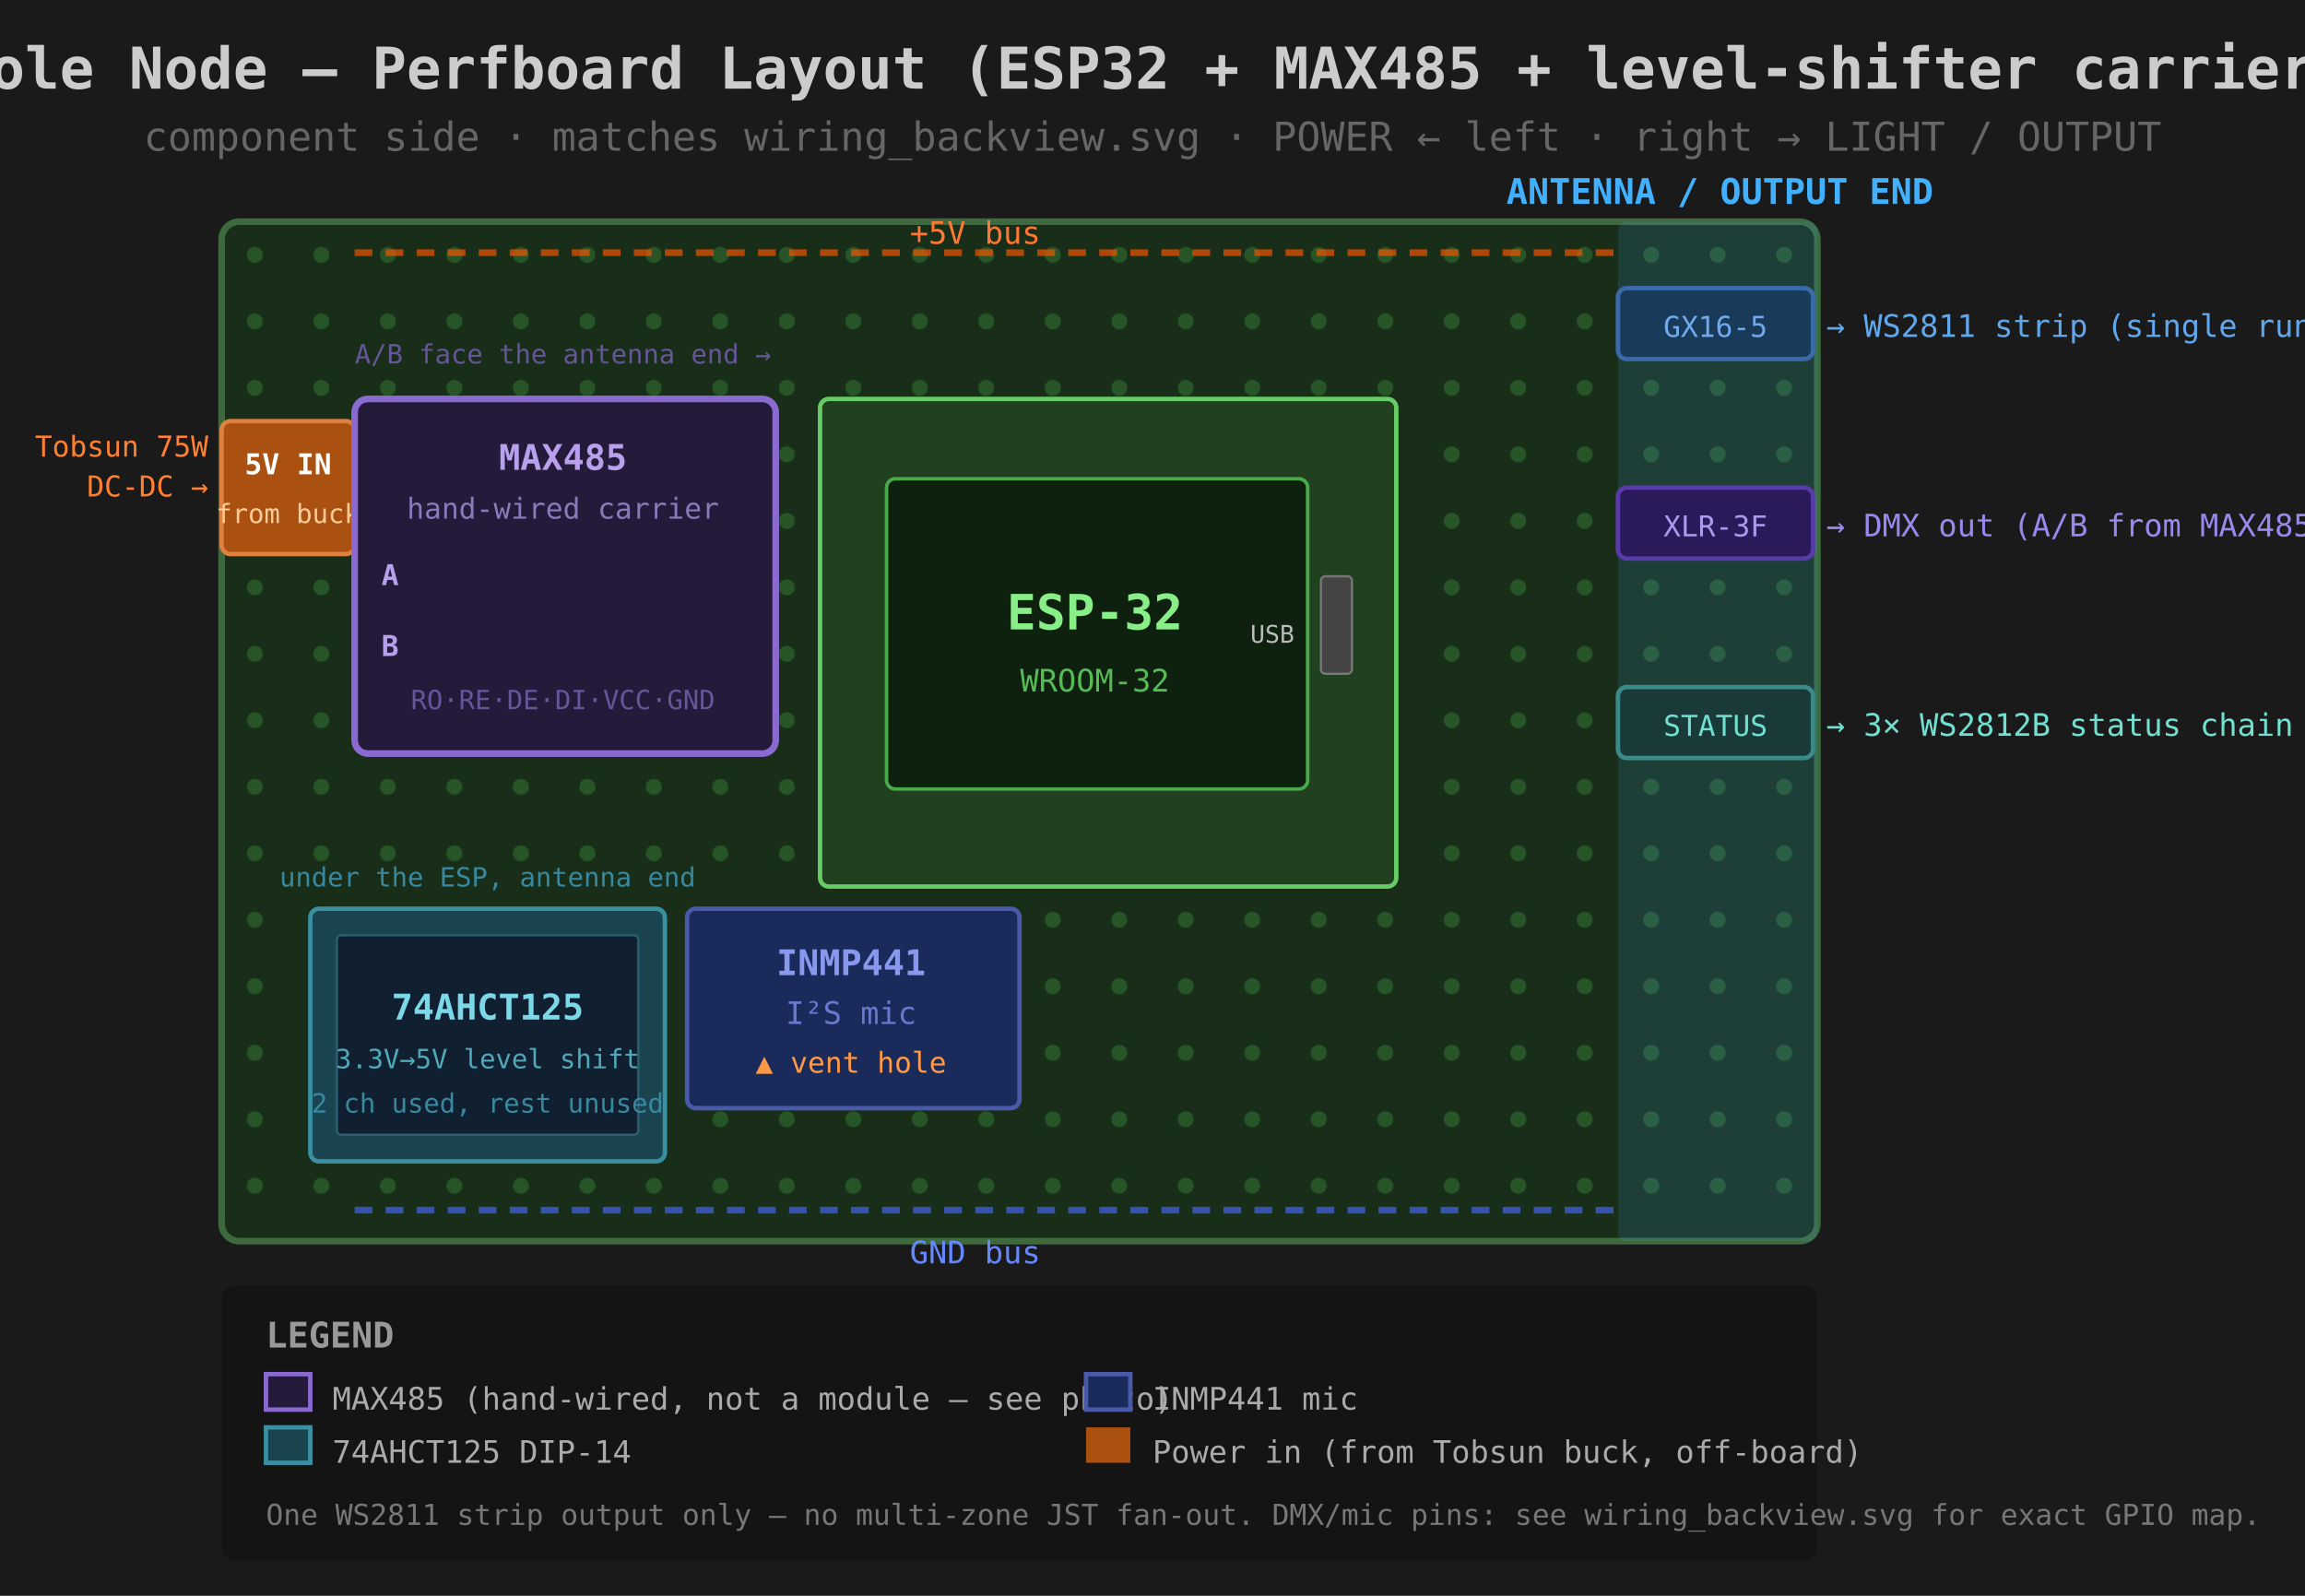
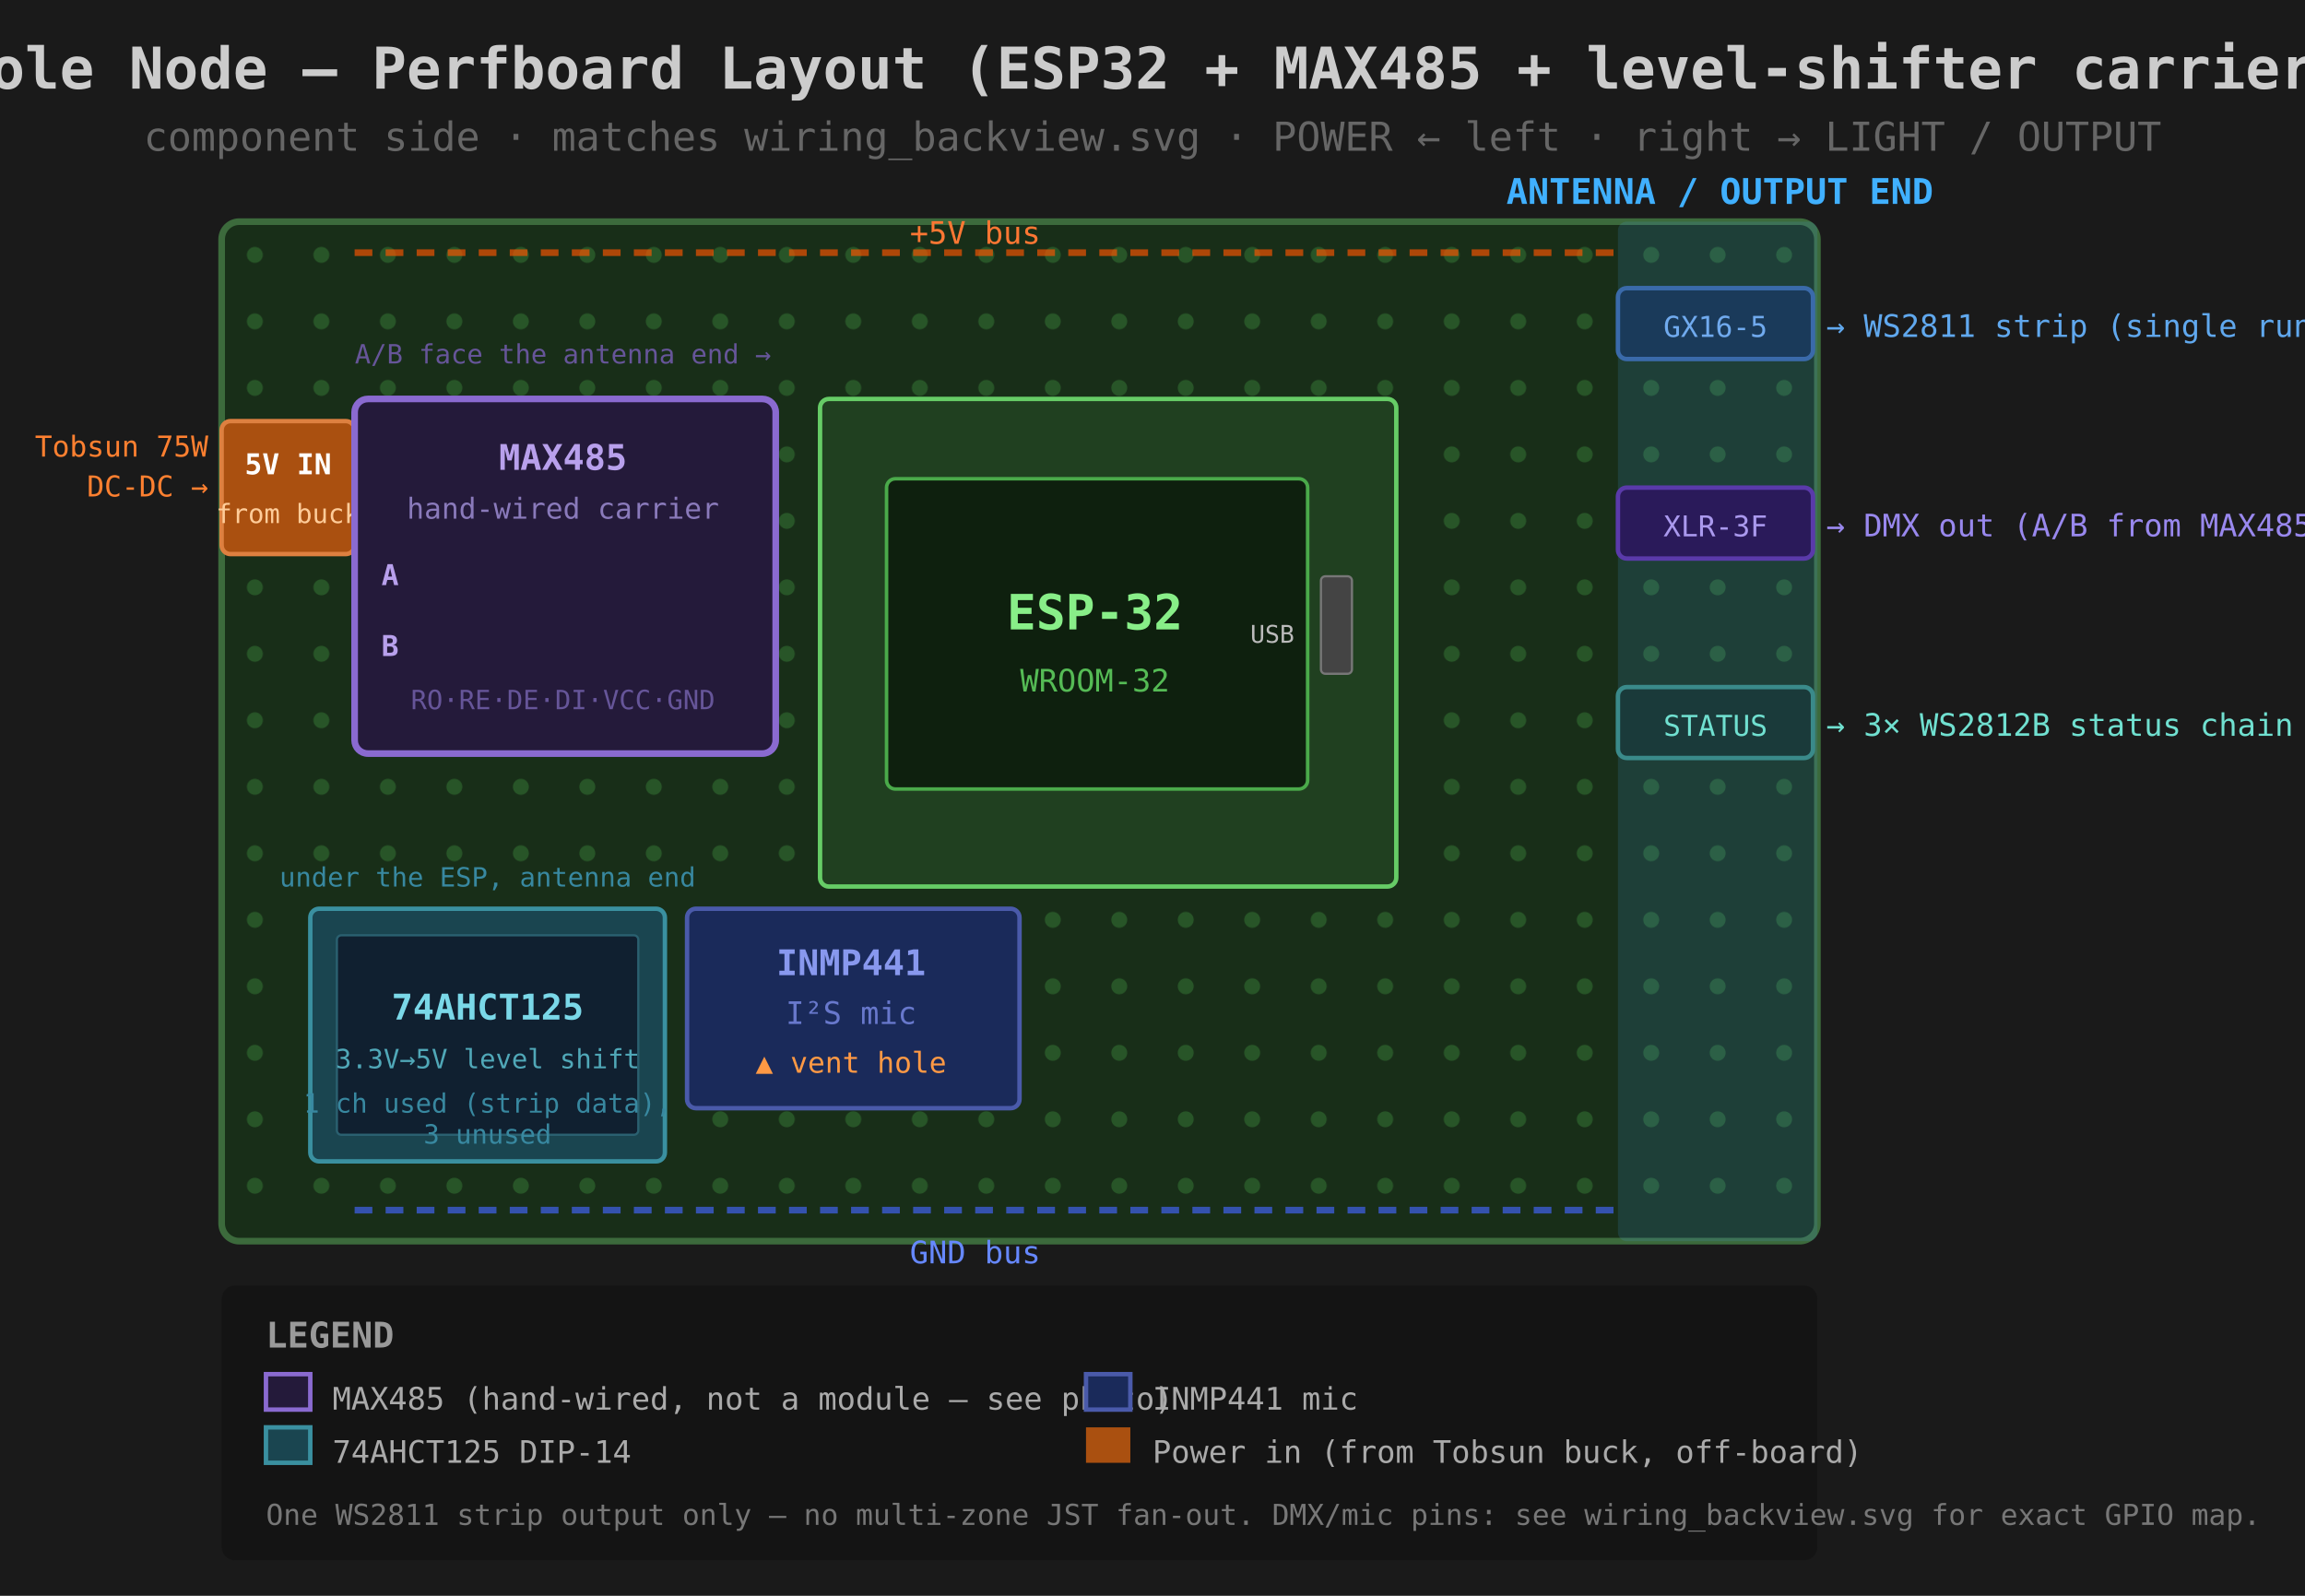
<svg xmlns="http://www.w3.org/2000/svg" viewBox="0 0 520 360" width="1560" height="1080">
  <rect width="520" height="360" fill="#1a1a1a" />
  <defs>
    <pattern id="h" width="15" height="15" patternUnits="userSpaceOnUse" patternTransform="translate(50,50)">
      <circle cx="7.5" cy="7.5" r="1.8" fill="#2a5c2a" opacity="0.85" />
    </pattern>
  </defs>
  <text x="260" y="20" text-anchor="middle" font-family="monospace" font-size="13" font-weight="bold" fill="#ccc">Pole Node — Perfboard Layout (ESP32 + MAX485 + level-shifter carrier)</text>
  <text x="260" y="34" text-anchor="middle" font-family="monospace" font-size="9" fill="#666">component side · matches wiring_backview.svg · POWER ← left · right → LIGHT / OUTPUT</text>
  <rect x="50" y="50" width="360" height="230" fill="#182e18" rx="4" stroke="#3c6a3c" stroke-width="1.5" />
  <rect x="50" y="50" width="360" height="230" fill="url(#h)" />
  <rect x="365" y="50" width="45" height="230" fill="#40a8ff" opacity="0.14" rx="2" />
  <text x="388" y="46" text-anchor="middle" font-family="monospace" font-size="8" fill="#40b0ff" font-weight="bold">ANTENNA / OUTPUT END</text>
  <line x1="80" y1="57" x2="365" y2="57" stroke="#ff5500" stroke-width="1.5" stroke-dasharray="4,3" opacity="0.65" />
  <text x="220" y="55" text-anchor="middle" font-family="monospace" font-size="7" fill="#ff7733">+5V bus</text>
  <line x1="80" y1="273" x2="365" y2="273" stroke="#4466ff" stroke-width="1.5" stroke-dasharray="4,3" opacity="0.65" />
  <text x="220" y="285" text-anchor="middle" font-family="monospace" font-size="7" fill="#6688ff">GND bus</text>
  <rect x="50" y="95" width="30" height="30" fill="#aa5010" rx="2" stroke="#dd8040" stroke-width="1" />
  <text x="65" y="107" text-anchor="middle" font-family="monospace" font-size="6.5" fill="white" font-weight="bold">5V IN</text>
  <text x="65" y="118" text-anchor="middle" font-family="monospace" font-size="6" fill="#ffcc99">from buck</text>
  <text x="47" y="103" text-anchor="end" font-family="monospace" font-size="6.5" fill="#ff8030">Tobsun 75W</text>
  <text x="47" y="112" text-anchor="end" font-family="monospace" font-size="6.5" fill="#ff8030">DC-DC →</text>
  <rect x="80" y="90" width="95" height="80" fill="#241a3a" rx="3" stroke="#8a6ad0" stroke-width="1.5" />
  <text x="127" y="106" text-anchor="middle" font-family="monospace" font-size="8" fill="#b8a0ec" font-weight="bold">MAX485</text>
  <text x="127" y="117" text-anchor="middle" font-family="monospace" font-size="6.5" fill="#8a7abb">hand-wired carrier</text>
  <text x="127" y="160" text-anchor="middle" font-family="monospace" font-size="6" fill="#665599">RO·RE·DE·DI·VCC·GND</text>
  <text x="88" y="132" text-anchor="middle" font-family="monospace" font-size="6.5" fill="#b8a0ec" font-weight="bold">A</text>
  <text x="88" y="148" text-anchor="middle" font-family="monospace" font-size="6.5" fill="#b8a0ec" font-weight="bold">B</text>
  <text x="127" y="82" text-anchor="middle" font-family="monospace" font-size="6" fill="#665599">A/B face the antenna end →</text>
  <rect x="185" y="90" width="130" height="110" fill="#204020" rx="2" stroke="#66cc66" stroke-width="1" />
  <rect x="200" y="108" width="95" height="70" fill="#0e200e" rx="2" stroke="#4aaa4a" stroke-width="0.8" />
  <text x="247" y="142" text-anchor="middle" font-family="monospace" font-size="11" fill="#88ee88" font-weight="bold">ESP-32</text>
  <text x="247" y="156" text-anchor="middle" font-family="monospace" font-size="7" fill="#55bb55">WROOM-32</text>
  <rect x="298" y="130" width="7" height="22" fill="#444" rx="1" stroke="#777" stroke-width="0.5" />
  <text x="292" y="145" text-anchor="end" font-family="monospace" font-size="5.5" fill="#bbb">USB</text>
  <rect x="155" y="205" width="75" height="45" fill="#1a2a5a" rx="2" stroke="#4a5aaa" stroke-width="1" />
  <text x="192" y="220" text-anchor="middle" font-family="monospace" font-size="8" fill="#8898ee" font-weight="bold">INMP441</text>
  <text x="192" y="231" text-anchor="middle" font-family="monospace" font-size="7" fill="#6878cc">I²S mic</text>
  <text x="192" y="242" text-anchor="middle" font-family="monospace" font-size="6.5" fill="#ff9944">▲ vent hole</text>
  <rect x="70" y="205" width="80" height="57" fill="#1a4550" rx="2" stroke="#3a90a0" stroke-width="1" />
  <rect x="76" y="211" width="68" height="45" fill="#102030" rx="1" stroke="#2a6070" stroke-width="0.5" />
  <text x="110" y="230" text-anchor="middle" font-family="monospace" font-size="8" fill="#7ad8e8" font-weight="bold">74AHCT125</text>
  <text x="110" y="241" text-anchor="middle" font-family="monospace" font-size="6" fill="#50a8b8">3.3V→5V level shift</text>
-   <text x="110" y="251" text-anchor="middle" font-family="monospace" font-size="6" fill="#3888a0">2 ch used, rest unused</text>
+   <text x="110" y="251" text-anchor="middle" font-family="monospace" font-size="6" fill="#3888a0">1 ch used (strip data),</text>
+   <text x="110" y="258" text-anchor="middle" font-family="monospace" font-size="6" fill="#3888a0">3 unused</text>
  <text x="110" y="200" text-anchor="middle" font-family="monospace" font-size="6" fill="#3888a0">under the ESP, antenna end</text>
  <rect x="365" y="65" width="44" height="16" fill="#1a3a5a" rx="2" stroke="#3a6aaa" stroke-width="1" />
  <text x="387" y="76" text-anchor="middle" font-family="monospace" font-size="6.5" fill="#70aaee">GX16-5</text>
  <rect x="365" y="110" width="44" height="16" fill="#2a1a5a" rx="2" stroke="#5a3aaa" stroke-width="1" />
  <text x="387" y="121" text-anchor="middle" font-family="monospace" font-size="6.5" fill="#aa99ee">XLR-3F</text>
  <rect x="365" y="155" width="44" height="16" fill="#1a3a3a" rx="2" stroke="#3a8a8a" stroke-width="1" />
  <text x="387" y="166" text-anchor="middle" font-family="monospace" font-size="6.5" fill="#70e0d0">STATUS</text>
  <text x="412" y="76" font-family="monospace" font-size="7" fill="#60a8ee">→ WS2811 strip (single run, 5V·GND·DATA)</text>
  <text x="412" y="121" font-family="monospace" font-size="7" fill="#9988ee">→ DMX out (A/B from MAX485)</text>
  <text x="412" y="166" font-family="monospace" font-size="7" fill="#70e0d0">→ 3× WS2812B status chain (GPIO4)</text>
  <rect x="50" y="290" width="360" height="62" fill="#111" rx="3" opacity="0.6" />
  <text x="60" y="304" font-family="monospace" font-size="8" fill="#999" font-weight="bold">LEGEND</text>
  <rect x="60" y="310" width="10" height="8" fill="#241a3a" stroke="#8a6ad0" stroke-width="1" />
  <text x="75" y="318" font-family="monospace" font-size="7" fill="#aaa">MAX485 (hand-wired, not a module — see photo)</text>
  <rect x="60" y="322" width="10" height="8" fill="#1a4550" stroke="#3a90a0" stroke-width="1" />
  <text x="75" y="330" font-family="monospace" font-size="7" fill="#aaa">74AHCT125 DIP-14</text>
  <rect x="245" y="310" width="10" height="8" fill="#1a2a5a" stroke="#4a5aaa" stroke-width="1" />
  <text x="260" y="318" font-family="monospace" font-size="7" fill="#aaa">INMP441 mic</text>
  <rect x="245" y="322" width="10" height="8" fill="#aa5010" />
  <text x="260" y="330" font-family="monospace" font-size="7" fill="#aaa">Power in (from Tobsun buck, off-board)</text>
  <text x="60" y="344" font-family="monospace" font-size="6.5" fill="#777">One WS2811 strip output only — no multi-zone JST fan-out. DMX/mic pins: see wiring_backview.svg for exact GPIO map.</text>
</svg>
